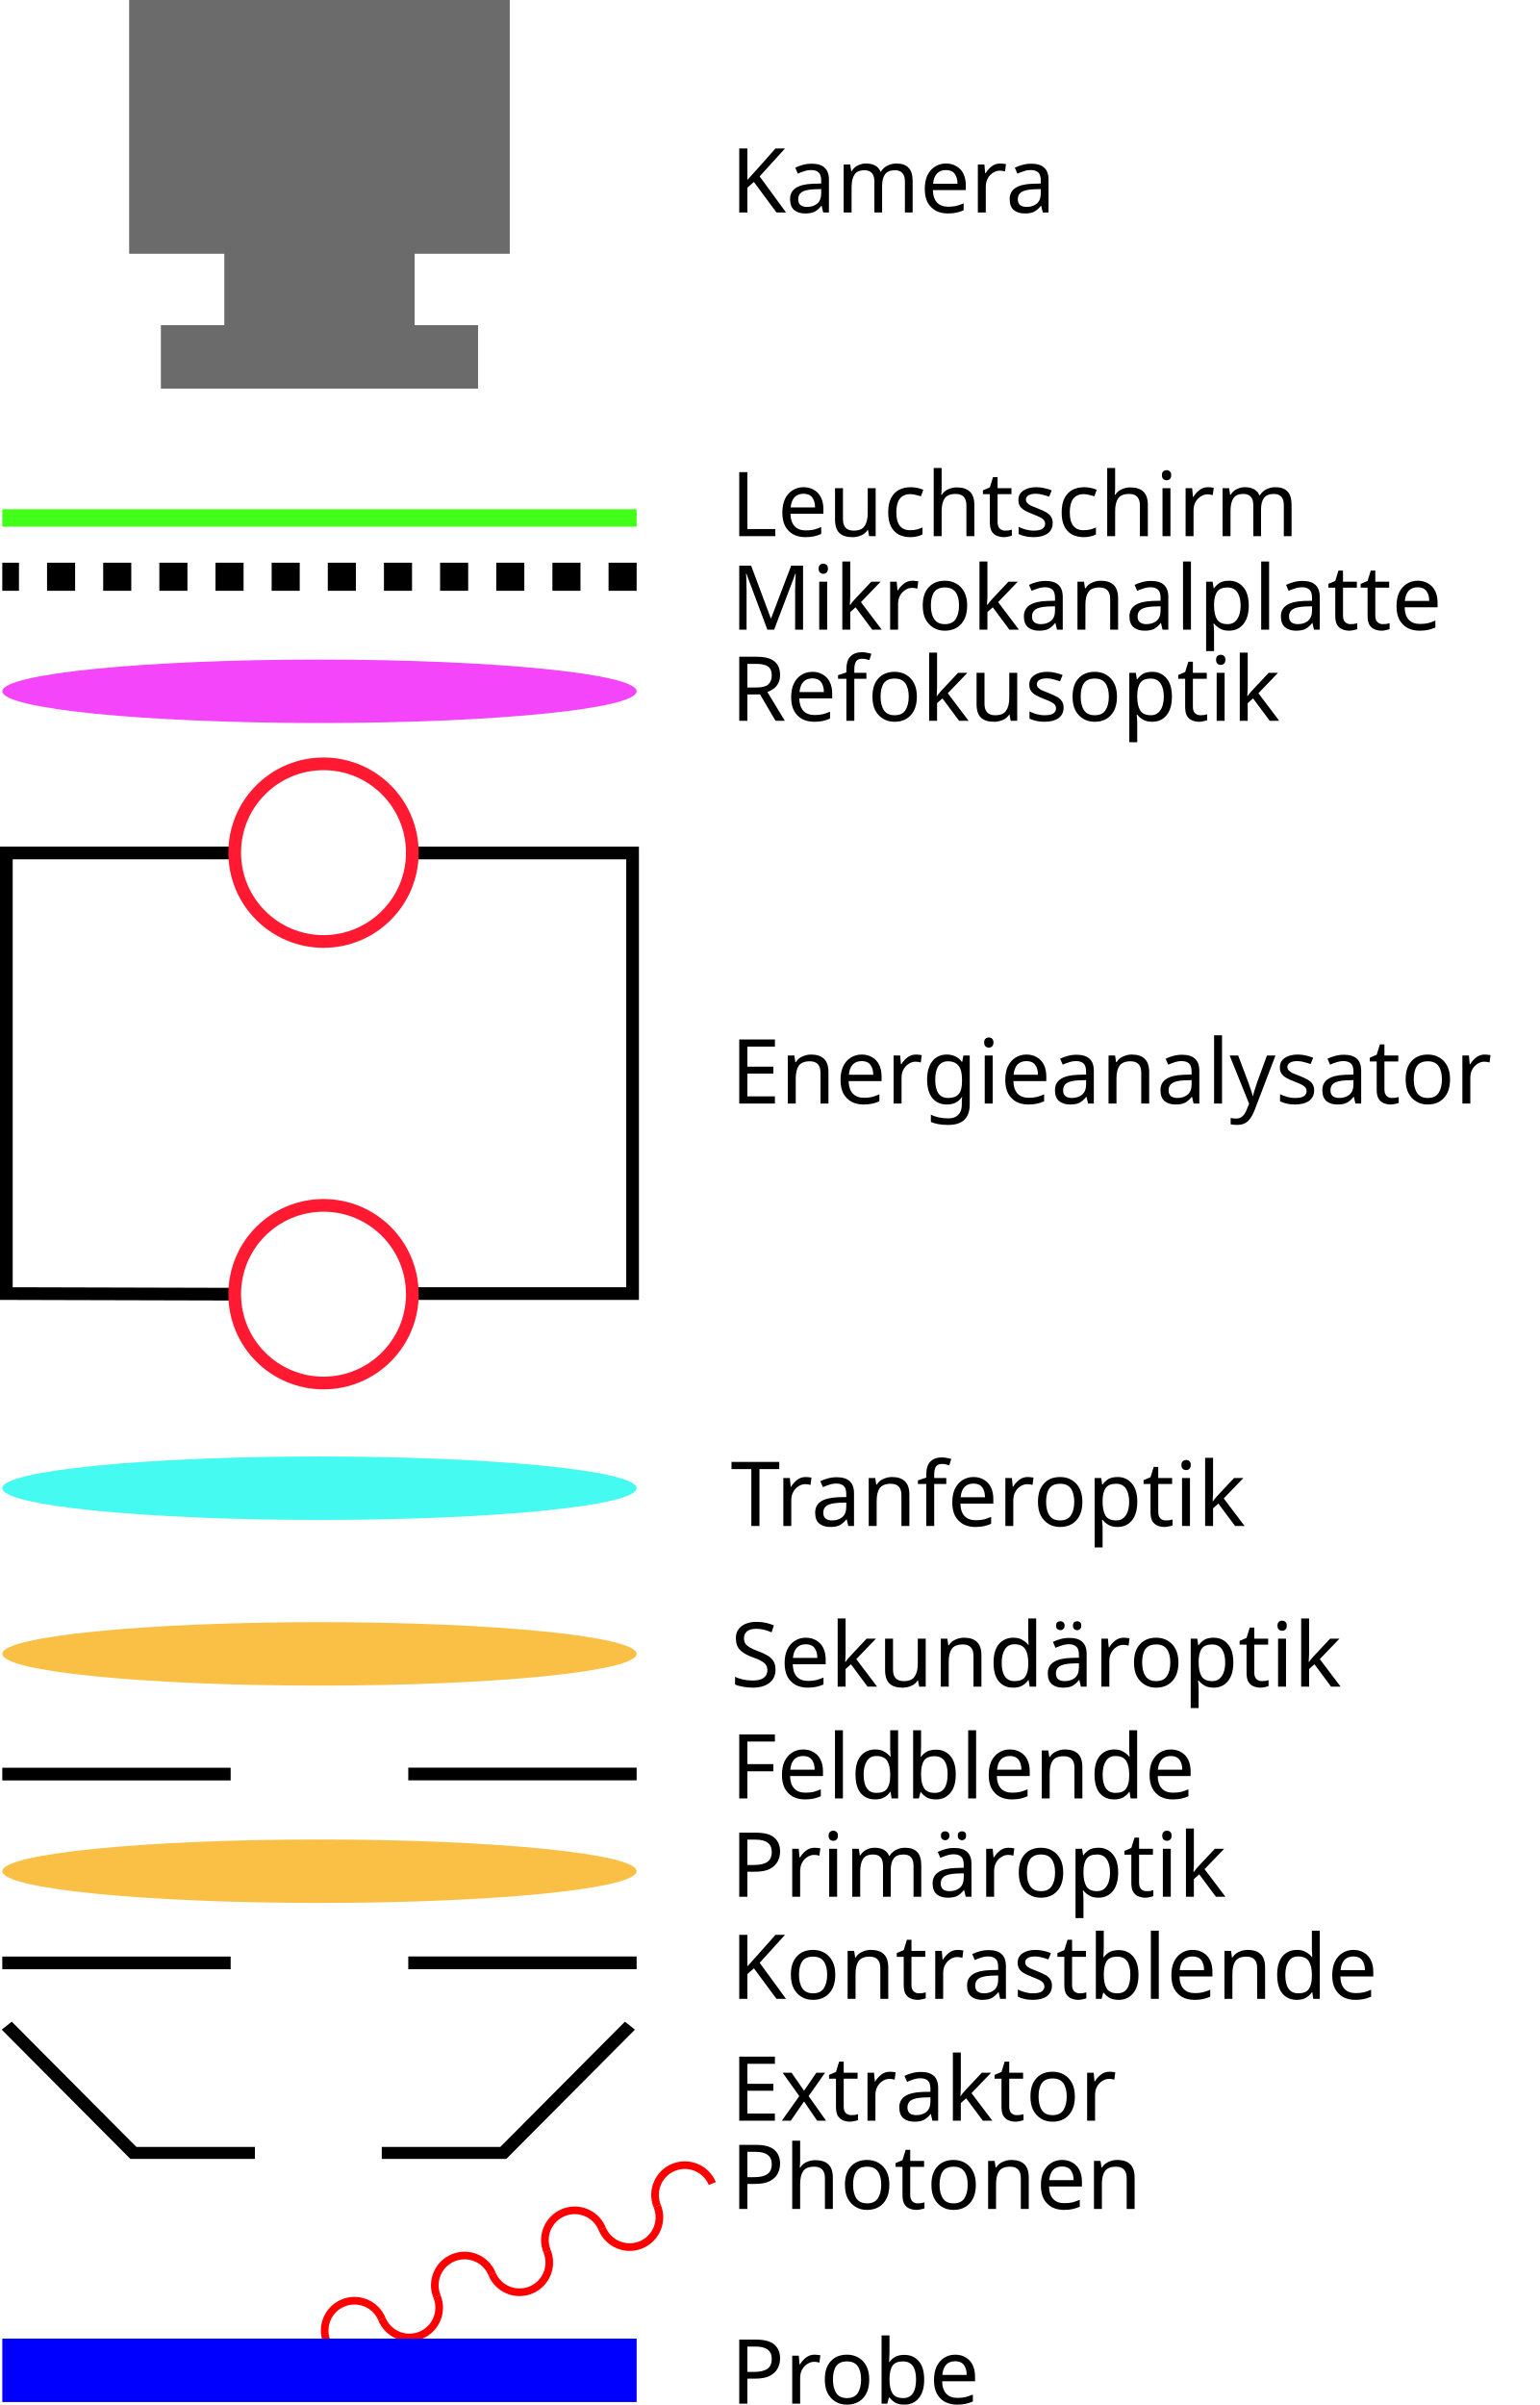
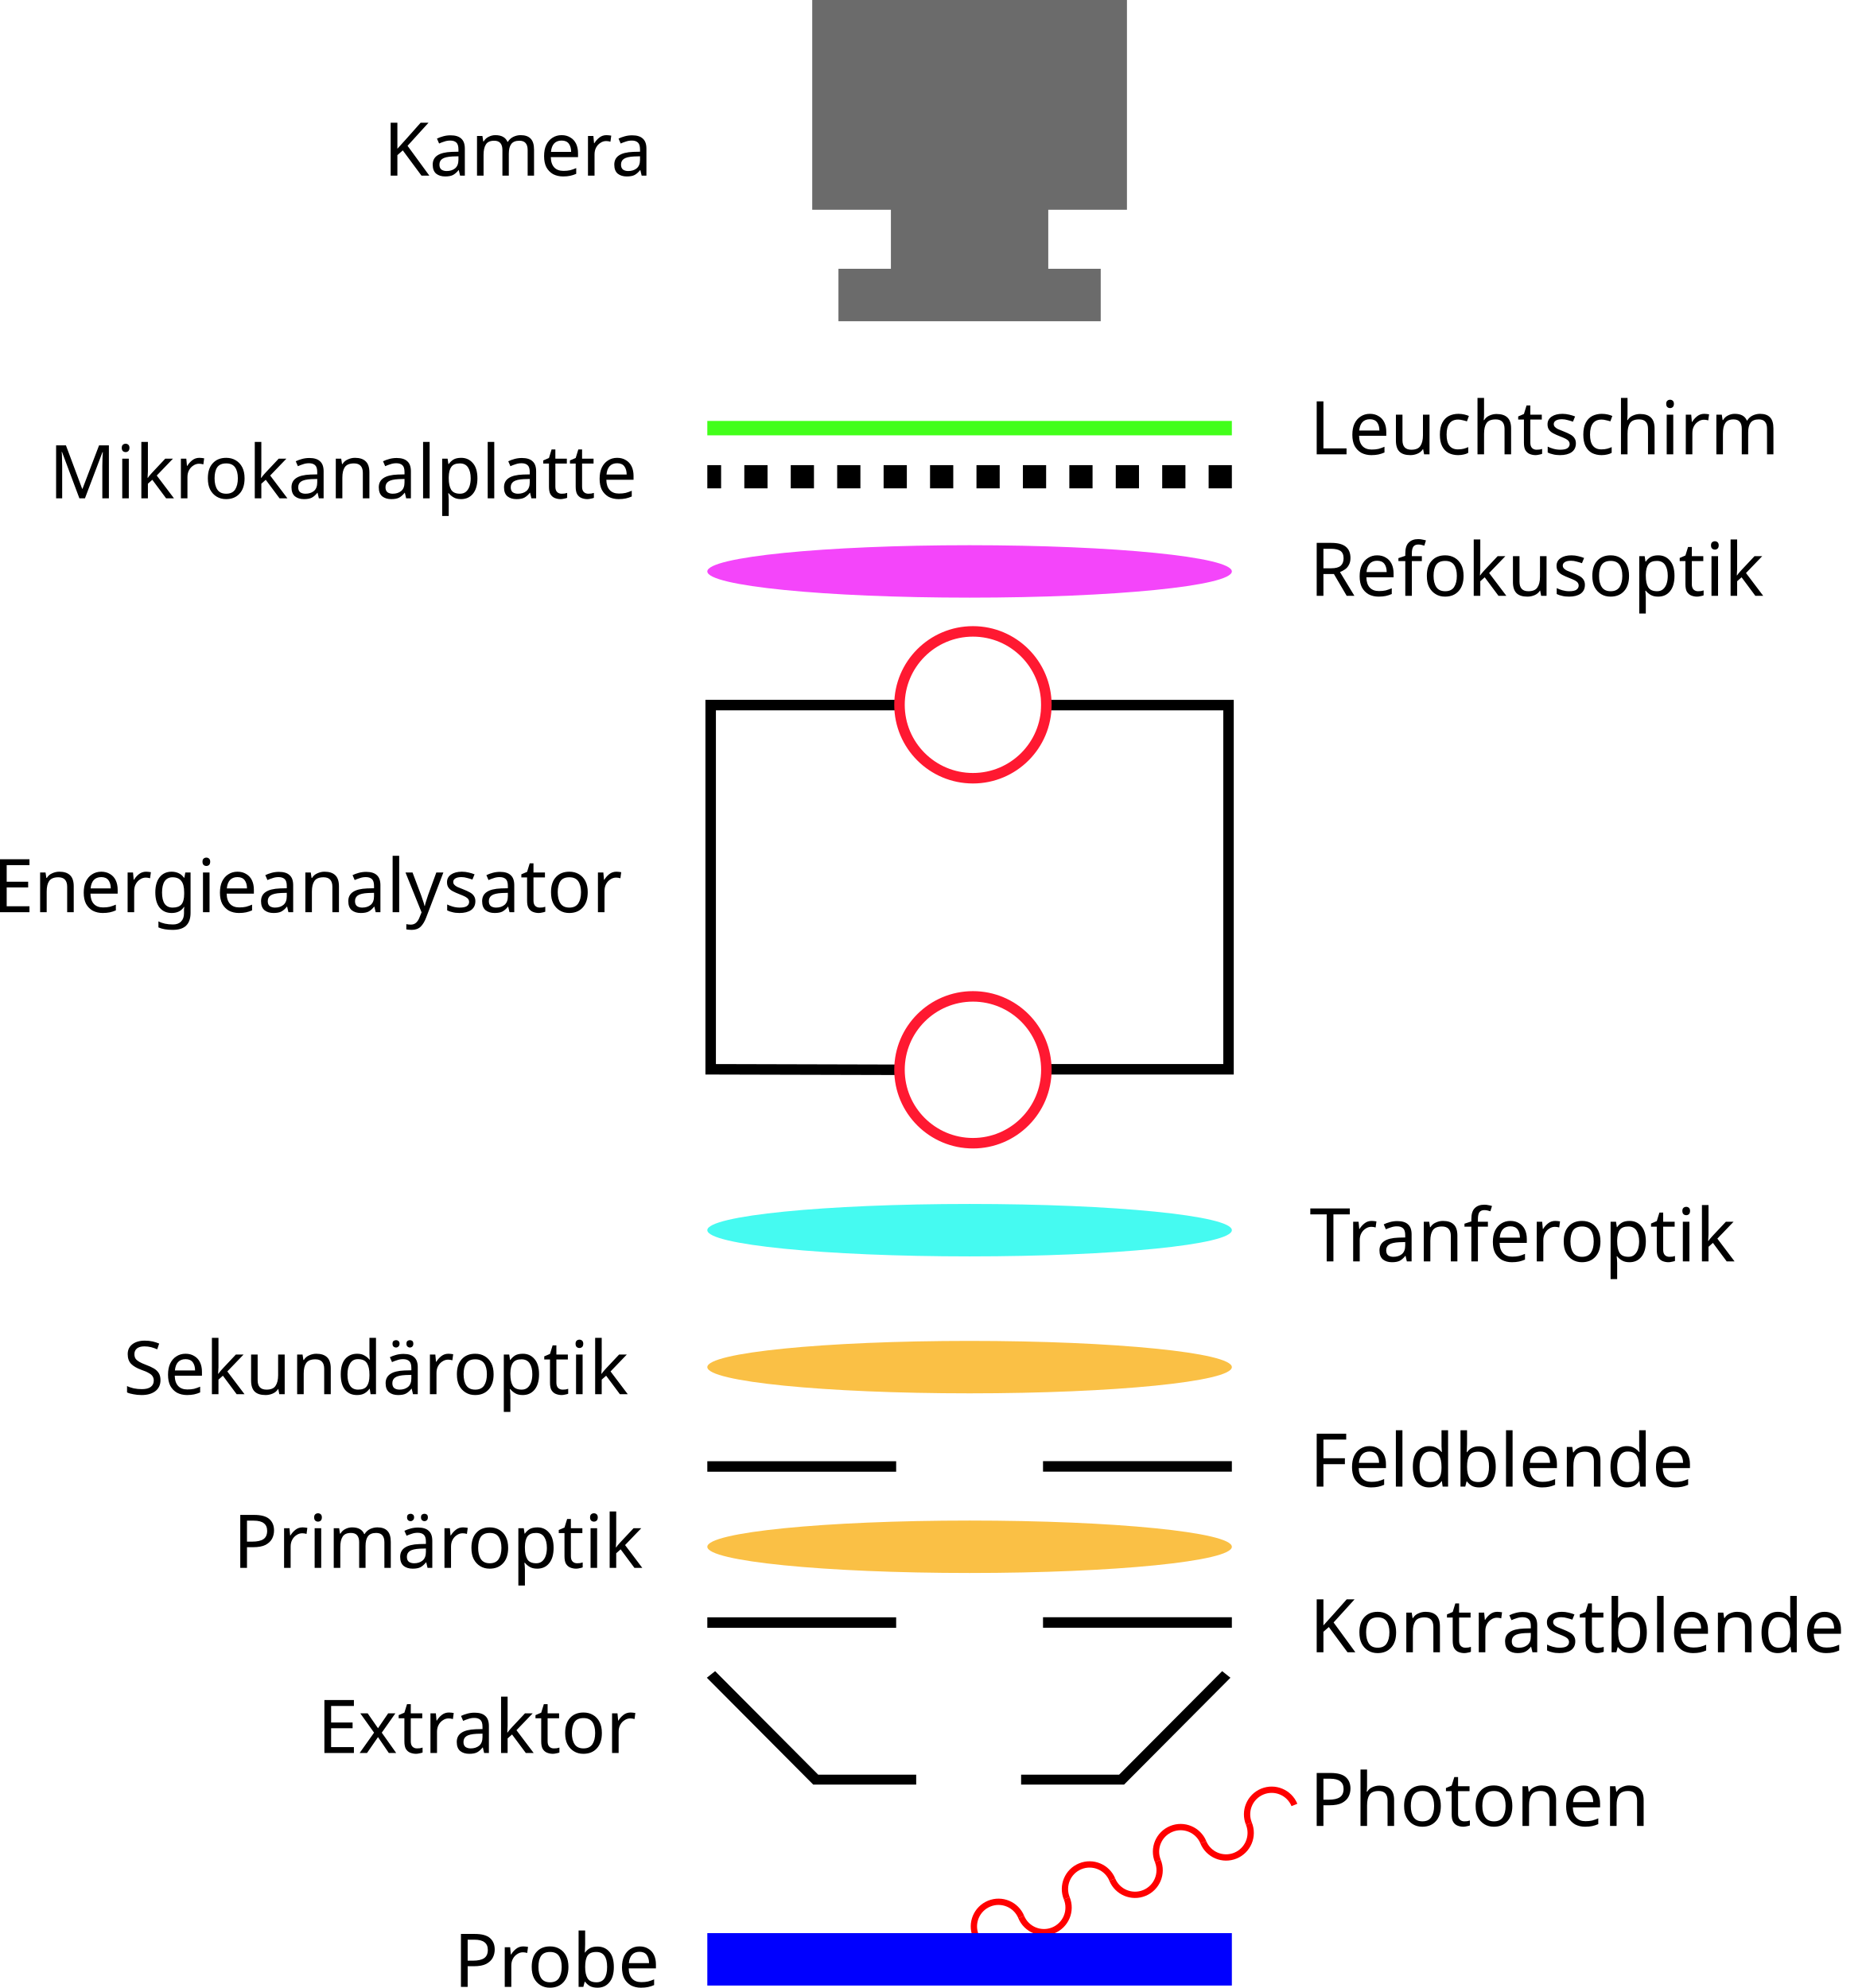
- <svg xmlns="http://www.w3.org/2000/svg" width="121.321mm" height="189.548mm" viewBox="0 0 121.321 189.548" version="1.1" id="svg8">
+ <svg xmlns="http://www.w3.org/2000/svg" width="177.832mm" height="189.548mm" viewBox="0 0 177.832 189.548" version="1.1" id="svg8">
  <defs id="defs2">
    <marker style="overflow:visible" id="Arrow1Lend" refX="0" refY="0" orient="auto">
      <path transform="matrix(-0.8,0,0,-0.8,-10,0)" style="fill:#000000;fill-opacity:1;fill-rule:evenodd;stroke:#000000;stroke-width:1pt;stroke-opacity:1" d="M 0,0 5,-5 -12.5,0 5,5 Z" id="path927" />
    </marker>
    <clipPath clipPathUnits="userSpaceOnUse" id="clipPath900">
      <rect style="fill:none;stroke:#ff0000;stroke-width:0.128;stroke-miterlimit:4;stroke-dasharray:none" id="rect902" width="6.576" height="3.173" x="72.315" y="84.683" />
    </clipPath>
    <clipPath clipPathUnits="userSpaceOnUse" id="clipPath900-0">
      <rect style="fill:none;stroke:#ff0000;stroke-width:0.128;stroke-miterlimit:4;stroke-dasharray:none" id="rect902-7" width="6.576" height="3.173" x="72.315" y="84.683" />
    </clipPath>
    <clipPath clipPathUnits="userSpaceOnUse" id="clipPath1810">
      <rect style="fill:none;stroke:#ff0000;stroke-width:0.128;stroke-miterlimit:4;stroke-dasharray:none" id="rect1808" width="6.576" height="3.173" x="72.315" y="84.683" />
    </clipPath>
    <clipPath clipPathUnits="userSpaceOnUse" id="clipPath1814">
      <rect style="fill:none;stroke:#ff0000;stroke-width:0.128;stroke-miterlimit:4;stroke-dasharray:none" id="rect1812" width="6.576" height="3.173" x="72.315" y="84.683" />
    </clipPath>
    <clipPath clipPathUnits="userSpaceOnUse" id="clipPath1818">
      <rect style="fill:none;stroke:#ff0000;stroke-width:0.128;stroke-miterlimit:4;stroke-dasharray:none" id="rect1816" width="6.576" height="3.173" x="72.315" y="84.683" />
    </clipPath>
    <clipPath clipPathUnits="userSpaceOnUse" id="clipPath1822">
      <rect style="fill:none;stroke:#ff0000;stroke-width:0.128;stroke-miterlimit:4;stroke-dasharray:none" id="rect1820" width="6.576" height="3.173" x="72.315" y="84.683" />
    </clipPath>
    <clipPath clipPathUnits="userSpaceOnUse" id="clipPath1826">
      <rect style="fill:none;stroke:#ff0000;stroke-width:0.128;stroke-miterlimit:4;stroke-dasharray:none" id="rect1824" width="6.576" height="3.173" x="72.315" y="84.683" />
    </clipPath>
    <clipPath clipPathUnits="userSpaceOnUse" id="clipPath1830">
      <rect style="fill:none;stroke:#ff0000;stroke-width:0.128;stroke-miterlimit:4;stroke-dasharray:none" id="rect1828" width="6.576" height="3.173" x="72.315" y="84.683" />
    </clipPath>
    <clipPath clipPathUnits="userSpaceOnUse" id="clipPath1834">
      <rect style="fill:none;stroke:#ff0000;stroke-width:0.128;stroke-miterlimit:4;stroke-dasharray:none" id="rect1832" width="6.576" height="3.173" x="72.315" y="84.683" />
    </clipPath>
  </defs>
-   <g id="layer2" transform="translate(-72.25493,-75.51967)">
-     <text xml:space="preserve" style="font-size:7.056px;line-height:1.15;font-family:sans-serif;stroke-width:0.265" x="129.835" y="264.961" id="text2882">
-       <tspan id="tspan2880" x="129.835" y="264.961" style="stroke-width:0.265">Probe</tspan>
-     </text>
-     <text xml:space="preserve" style="font-size:7.056px;line-height:1.15;font-family:sans-serif;stroke-width:0.265" x="129.835" y="242.661" id="text2886">
-       <tspan id="tspan2884" x="129.835" y="242.661" style="stroke-width:0.265">Extraktor</tspan>
-     </text>
-     <text xml:space="preserve" style="font-size:7.056px;line-height:1.15;font-family:sans-serif;stroke-width:0.265" x="129.835" y="225.009" id="text2890">
-       <tspan id="tspan2888" x="129.835" y="225.009" style="stroke-width:0.265">Primäroptik</tspan>
-     </text>
+   <g id="layer2" transform="translate(-5.012468,-75.51967)">
    <text xml:space="preserve" style="font-size:7.056px;line-height:1.15;font-family:sans-serif;stroke-width:0.265" x="129.835" y="233.06" id="text2894">
      <tspan id="tspan2892" x="129.835" y="233.06" style="stroke-width:0.265">Kontrastblende</tspan>
    </text>
    <text xml:space="preserve" style="font-size:7.056px;line-height:1.15;font-family:sans-serif;stroke-width:0.265" x="129.835" y="217.26" id="text2898">
      <tspan id="tspan2896" x="129.835" y="217.26" style="stroke-width:0.265">Feldblende</tspan>
    </text>
-     <text xml:space="preserve" style="font-size:7.056px;line-height:1.15;font-family:sans-serif;stroke-width:0.265" x="129.835" y="208.454" id="text2902">
-       <tspan id="tspan2900" x="129.835" y="208.454" style="stroke-width:0.265">Sekundäroptik</tspan>
-     </text>
    <text xml:space="preserve" style="font-size:7.056px;line-height:1.15;font-family:sans-serif;stroke-width:0.265" x="129.835" y="195.791" id="text2906">
      <tspan id="tspan2904" x="129.835" y="195.791" style="stroke-width:0.265">Tranferoptik</tspan>
-     </text>
-     <text xml:space="preserve" style="font-size:7.056px;line-height:1.15;font-family:sans-serif;stroke-width:0.265" x="129.835" y="162.492" id="text2910">
-       <tspan id="tspan2908" x="129.835" y="162.492" style="stroke-width:0.265">Energieanalysator</tspan>
    </text>
    <text xml:space="preserve" style="font-size:7.056px;line-height:1.15;font-family:sans-serif;stroke-width:0.265" x="129.835" y="132.329" id="text2914">
      <tspan id="tspan2912" x="129.835" y="132.329" style="stroke-width:0.265">Refokusoptik</tspan>
    </text>
-     <text xml:space="preserve" style="font-size:7.056px;line-height:1.15;font-family:sans-serif;stroke-width:0.265" x="129.835" y="125.148" id="text2918">
-       <tspan id="tspan2916" x="129.835" y="125.148" style="stroke-width:0.265">Mikrokanalplatte</tspan>
+     <text xml:space="preserve" style="font-size:7.056px;line-height:1.15;font-family:sans-serif;stroke-width:0.265" x="129.835" y="118.836" id="text2922">
+       <tspan id="tspan2920" x="129.835" y="118.836" style="stroke-width:0.265">Leuchtschirm</tspan>
    </text>
-     <text xml:space="preserve" style="font-size:7.056px;line-height:1.15;font-family:sans-serif;stroke-width:0.265" x="129.835" y="117.777" id="text2922">
-       <tspan id="tspan2920" x="129.835" y="117.777" style="stroke-width:0.265">Leuchtschirm</tspan>
-     </text>
-     <text xml:space="preserve" style="font-size:7.056px;line-height:1.15;font-family:sans-serif;stroke-width:0.265" x="129.835" y="92.264" id="text2926">
-       <tspan id="tspan2924" x="129.835" y="92.264" style="stroke-width:0.265">Kamera</tspan>
-     </text>
+     <g id="g931" transform="translate(1.5875)">
+       <text xml:space="preserve" style="font-size:7.056px;line-height:1.15;font-family:sans-serif;stroke-width:0.265" x="46.675" y="264.961" id="text2882">
+         <tspan id="tspan2880" x="46.675" y="264.961" style="stroke-width:0.265">Probe</tspan>
+       </text>
+       <text xml:space="preserve" style="font-size:7.056px;line-height:1.15;font-family:sans-serif;stroke-width:0.265" x="33.659" y="242.661" id="text2886">
+         <tspan id="tspan2884" x="33.659" y="242.661" style="stroke-width:0.265">Extraktor</tspan>
+       </text>
+       <text xml:space="preserve" style="font-size:7.056px;line-height:1.15;font-family:sans-serif;stroke-width:0.265" x="25.639" y="225.009" id="text2890">
+         <tspan id="tspan2888" x="25.639" y="225.009" style="stroke-width:0.265">Primäroptik</tspan>
+       </text>
+       <text xml:space="preserve" style="font-size:7.056px;line-height:1.15;font-family:sans-serif;stroke-width:0.265" x="15.176" y="208.454" id="text2902">
+         <tspan id="tspan2900" x="15.176" y="208.454" style="stroke-width:0.265">Sekundäroptik</tspan>
+       </text>
+       <text xml:space="preserve" style="font-size:7.056px;line-height:1.15;font-family:sans-serif;stroke-width:0.265" x="2.736" y="162.492" id="text2910">
+         <tspan id="tspan2908" x="2.736" y="162.492" style="stroke-width:0.265">Energieanalysator</tspan>
+       </text>
+       <text xml:space="preserve" style="font-size:7.056px;line-height:1.15;font-family:sans-serif;stroke-width:0.265" x="8.086" y="123.031" id="text2918">
+         <tspan id="tspan2916" x="8.086" y="123.031" style="stroke-width:0.265">Mikrokanalplatte</tspan>
+       </text>
+       <text xml:space="preserve" style="font-size:7.056px;line-height:1.15;font-family:sans-serif;stroke-width:0.265" x="39.977" y="92.264" id="text2926">
+         <tspan id="tspan2924" x="39.977" y="92.264" style="stroke-width:0.265">Kamera</tspan>
+       </text>
+     </g>
    <text xml:space="preserve" style="font-size:7.056px;line-height:1.15;font-family:sans-serif;stroke-width:0.265" x="129.835" y="249.615" id="text1934">
      <tspan id="tspan1932" x="129.835" y="249.615" style="stroke-width:0.265">Photonen</tspan>
    </text>
  </g>
-   <g id="layer1" transform="translate(-72.25493,-75.51967)">
+   <g id="layer1" transform="translate(-5.012468,-75.51967)">
    <g id="g1796" transform="rotate(-22.30925,514.393,61.46394)">
      <g id="g1770">
        <g id="g908" transform="translate(-18.764)">
          <g id="g912" />
          <g id="g1735">
            <ellipse style="fill:none;stroke:#ff0000;stroke-width:0.6;stroke-miterlimit:4;stroke-dasharray:none" id="path884" ry="2.346" rx="2.346" cy="87.861" cx="75.601" clip-path="url(#clipPath900-0)" transform="translate(-0.6999994,-0.700004)" />
            <ellipse style="fill:none;stroke:#ff0000;stroke-width:0.6;stroke-miterlimit:4;stroke-dasharray:none" id="ellipse904" ry="2.346" rx="2.346" cy="87.861" cx="75.601" clip-path="url(#clipPath900-0)" transform="matrix(1,0,0,-1,3.99,175.0061)" />
            <g id="g1726">
              <ellipse style="fill:none;stroke:#ff0000;stroke-width:0.6;stroke-miterlimit:4;stroke-dasharray:none" id="ellipse914" ry="2.346" rx="2.346" cy="87.861" cx="75.601" clip-path="url(#clipPath900-0)" transform="translate(8.682,-0.7000037)" />
              <ellipse style="fill:none;stroke:#ff0000;stroke-width:0.6;stroke-miterlimit:4;stroke-dasharray:none" id="ellipse916" ry="2.346" rx="2.346" cy="87.861" cx="75.601" clip-path="url(#clipPath900-0)" transform="matrix(1,0,0,-1,13.372,175.0061)" />
            </g>
          </g>
        </g>
        <ellipse style="fill:none;stroke:#ff0000;stroke-width:0.6;stroke-miterlimit:4;stroke-dasharray:none" id="ellipse1739" ry="2.346" rx="2.346" cy="87.861" cx="75.601" clip-path="url(#clipPath900-0)" transform="translate(-0.6999994,-0.700004)" />
      </g>
      <ellipse style="fill:none;stroke:#ff0000;stroke-width:0.6;stroke-miterlimit:4;stroke-dasharray:none" id="ellipse1741" ry="2.346" rx="2.346" cy="87.861" cx="75.601" clip-path="url(#clipPath900-0)" transform="matrix(1,0,0,-1,3.990001,175.0061)" />
      <ellipse style="fill:none;stroke:#ff0000;stroke-width:0.6;stroke-miterlimit:4;stroke-dasharray:none" id="ellipse1743" ry="2.346" rx="2.346" cy="87.861" cx="75.601" clip-path="url(#clipPath900-0)" transform="translate(8.682,-0.7000037)" />
    </g>
    <g id="g2777" transform="matrix(1.112402,0,0,0.995424,-0.04616746,27.639)">
      <path style="fill:none;stroke:#000000;stroke-width:0.949;stroke-linecap:butt;stroke-linejoin:miter;stroke-miterlimit:4;stroke-dasharray:none;stroke-opacity:1" d="M 83.057,218.56 H 74.445 L 65.473,208.486" id="path2771" />
      <path style="fill:none;stroke:#000000;stroke-width:0.949;stroke-linecap:butt;stroke-linejoin:miter;stroke-miterlimit:4;stroke-dasharray:none;stroke-opacity:1" d="m 92.047,218.56 h 8.612 l 8.971,-10.074" id="path2773" />
    </g>
    <rect style="fill:#0000ff;fill-opacity:1;stroke:none;stroke-width:0.293" id="rect833" width="50" height="5" x="72.436" y="259.834" />
    <ellipse style="fill:#fac045;fill-opacity:1;stroke:none;stroke-width:1;stroke-miterlimit:4;stroke-dasharray:none" id="path2779" cx="97.436" cy="222.998" rx="25" ry="2.5" />
    <g id="g2805" transform="translate(22.43601,129.7244)">
      <path style="fill:none;stroke:#000000;stroke-width:1;stroke-linecap:butt;stroke-linejoin:miter;stroke-miterlimit:4;stroke-dasharray:none;stroke-opacity:1" d="M 50,100.5 H 68" id="path2781" />
      <path style="fill:none;stroke:#000000;stroke-width:1;stroke-linecap:butt;stroke-linejoin:miter;stroke-miterlimit:4;stroke-dasharray:none;stroke-opacity:1" d="m 82,100.493 h 18" id="path2781-9" />
    </g>
    <g id="g2835" transform="translate(-62.74507,74.3208)">
      <path style="fill:none;stroke:#000000;stroke-width:1;stroke-linecap:butt;stroke-linejoin:miter;stroke-miterlimit:4;stroke-dasharray:none;stroke-opacity:1" d="M 153.362,68.427 H 135.5 v 34.724 l 17.806,0.047" id="path2807" />
      <path style="fill:none;stroke:#000000;stroke-width:1;stroke-linecap:butt;stroke-linejoin:miter;stroke-miterlimit:4;stroke-dasharray:none;stroke-opacity:1" d="m 167,68.427 h 17.862 V 103.151 H 167.576" id="path2809" />
      <circle style="fill:none;fill-opacity:1;stroke:#ff1931;stroke-width:1;stroke-miterlimit:4;stroke-dasharray:none;stroke-opacity:1" id="path2811" cx="160.5" cy="103.2" r="7" />
      <circle style="fill:none;fill-opacity:1;stroke:#ff1931;stroke-width:1;stroke-miterlimit:4;stroke-dasharray:none;stroke-opacity:1" id="circle2813" cx="160.5" cy="68.4" r="7" />
    </g>
    <path style="fill:none;stroke:#42ff1a;stroke-width:1.373;stroke-linecap:butt;stroke-linejoin:miter;stroke-miterlimit:4;stroke-dasharray:none;stroke-opacity:1" d="M 72.436,116.341 H 122.436" id="path2815" />
    <path style="fill:none;stroke:#000000;stroke-width:2.213;stroke-linecap:butt;stroke-linejoin:miter;stroke-miterlimit:4;stroke-dasharray:2.213, 2.213;stroke-dashoffset:0;stroke-opacity:1" d="m 122.436,120.975 h -50" id="path2817" />
    <g id="g2823" transform="translate(22.43601,114.8426)">
      <path style="fill:none;stroke:#000000;stroke-width:1;stroke-linecap:butt;stroke-linejoin:miter;stroke-miterlimit:4;stroke-dasharray:none;stroke-opacity:1" d="M 50,100.5 H 68" id="path2819" />
      <path style="fill:none;stroke:#000000;stroke-width:1;stroke-linecap:butt;stroke-linejoin:miter;stroke-miterlimit:4;stroke-dasharray:none;stroke-opacity:1" d="m 82,100.493 h 18" id="path2821" />
    </g>
    <ellipse style="fill:#fac045;fill-opacity:1;stroke:none;stroke-width:1;stroke-miterlimit:4;stroke-dasharray:none" id="ellipse2825" cx="97.436" cy="205.869" rx="25" ry="2.5" />
    <ellipse style="fill:#45faf1;fill-opacity:1;stroke:none;stroke-width:1;stroke-miterlimit:4;stroke-dasharray:none" id="ellipse2827" cx="97.436" cy="192.812" rx="25" ry="2.5" />
    <ellipse style="fill:#f445fa;fill-opacity:1;stroke:none;stroke-width:1;stroke-miterlimit:4;stroke-dasharray:none" id="ellipse2829" cx="97.436" cy="130.003" rx="25" ry="2.5" />
    <g id="g2846" transform="translate(39.0119,57.75479)">
      <rect style="fill:#6b6b6b;fill-opacity:1;stroke:none;stroke-width:1.694;stroke-miterlimit:4;stroke-dasharray:1.694, 1.694;stroke-dashoffset:0;stroke-opacity:1" id="rect2837" width="25" height="5" x="45.924" y="43.392" />
      <rect style="fill:#6b6b6b;fill-opacity:1;stroke:none;stroke-width:2;stroke-miterlimit:4;stroke-dasharray:2, 2;stroke-dashoffset:0;stroke-opacity:1" id="rect2839" width="15" height="10" x="50.924" y="33.945" />
      <rect style="fill:#6b6b6b;fill-opacity:1;stroke:none;stroke-width:2;stroke-miterlimit:4;stroke-dasharray:2, 2;stroke-dashoffset:0;stroke-opacity:1" id="rect2841" width="30" height="20" x="43.424" y="17.765" />
    </g>
    <g id="g1751" transform="translate(18.764)">
      <g id="g1737" />
      <g id="g1749">
        <g id="g1747" />
      </g>
    </g>
  </g>
</svg>
